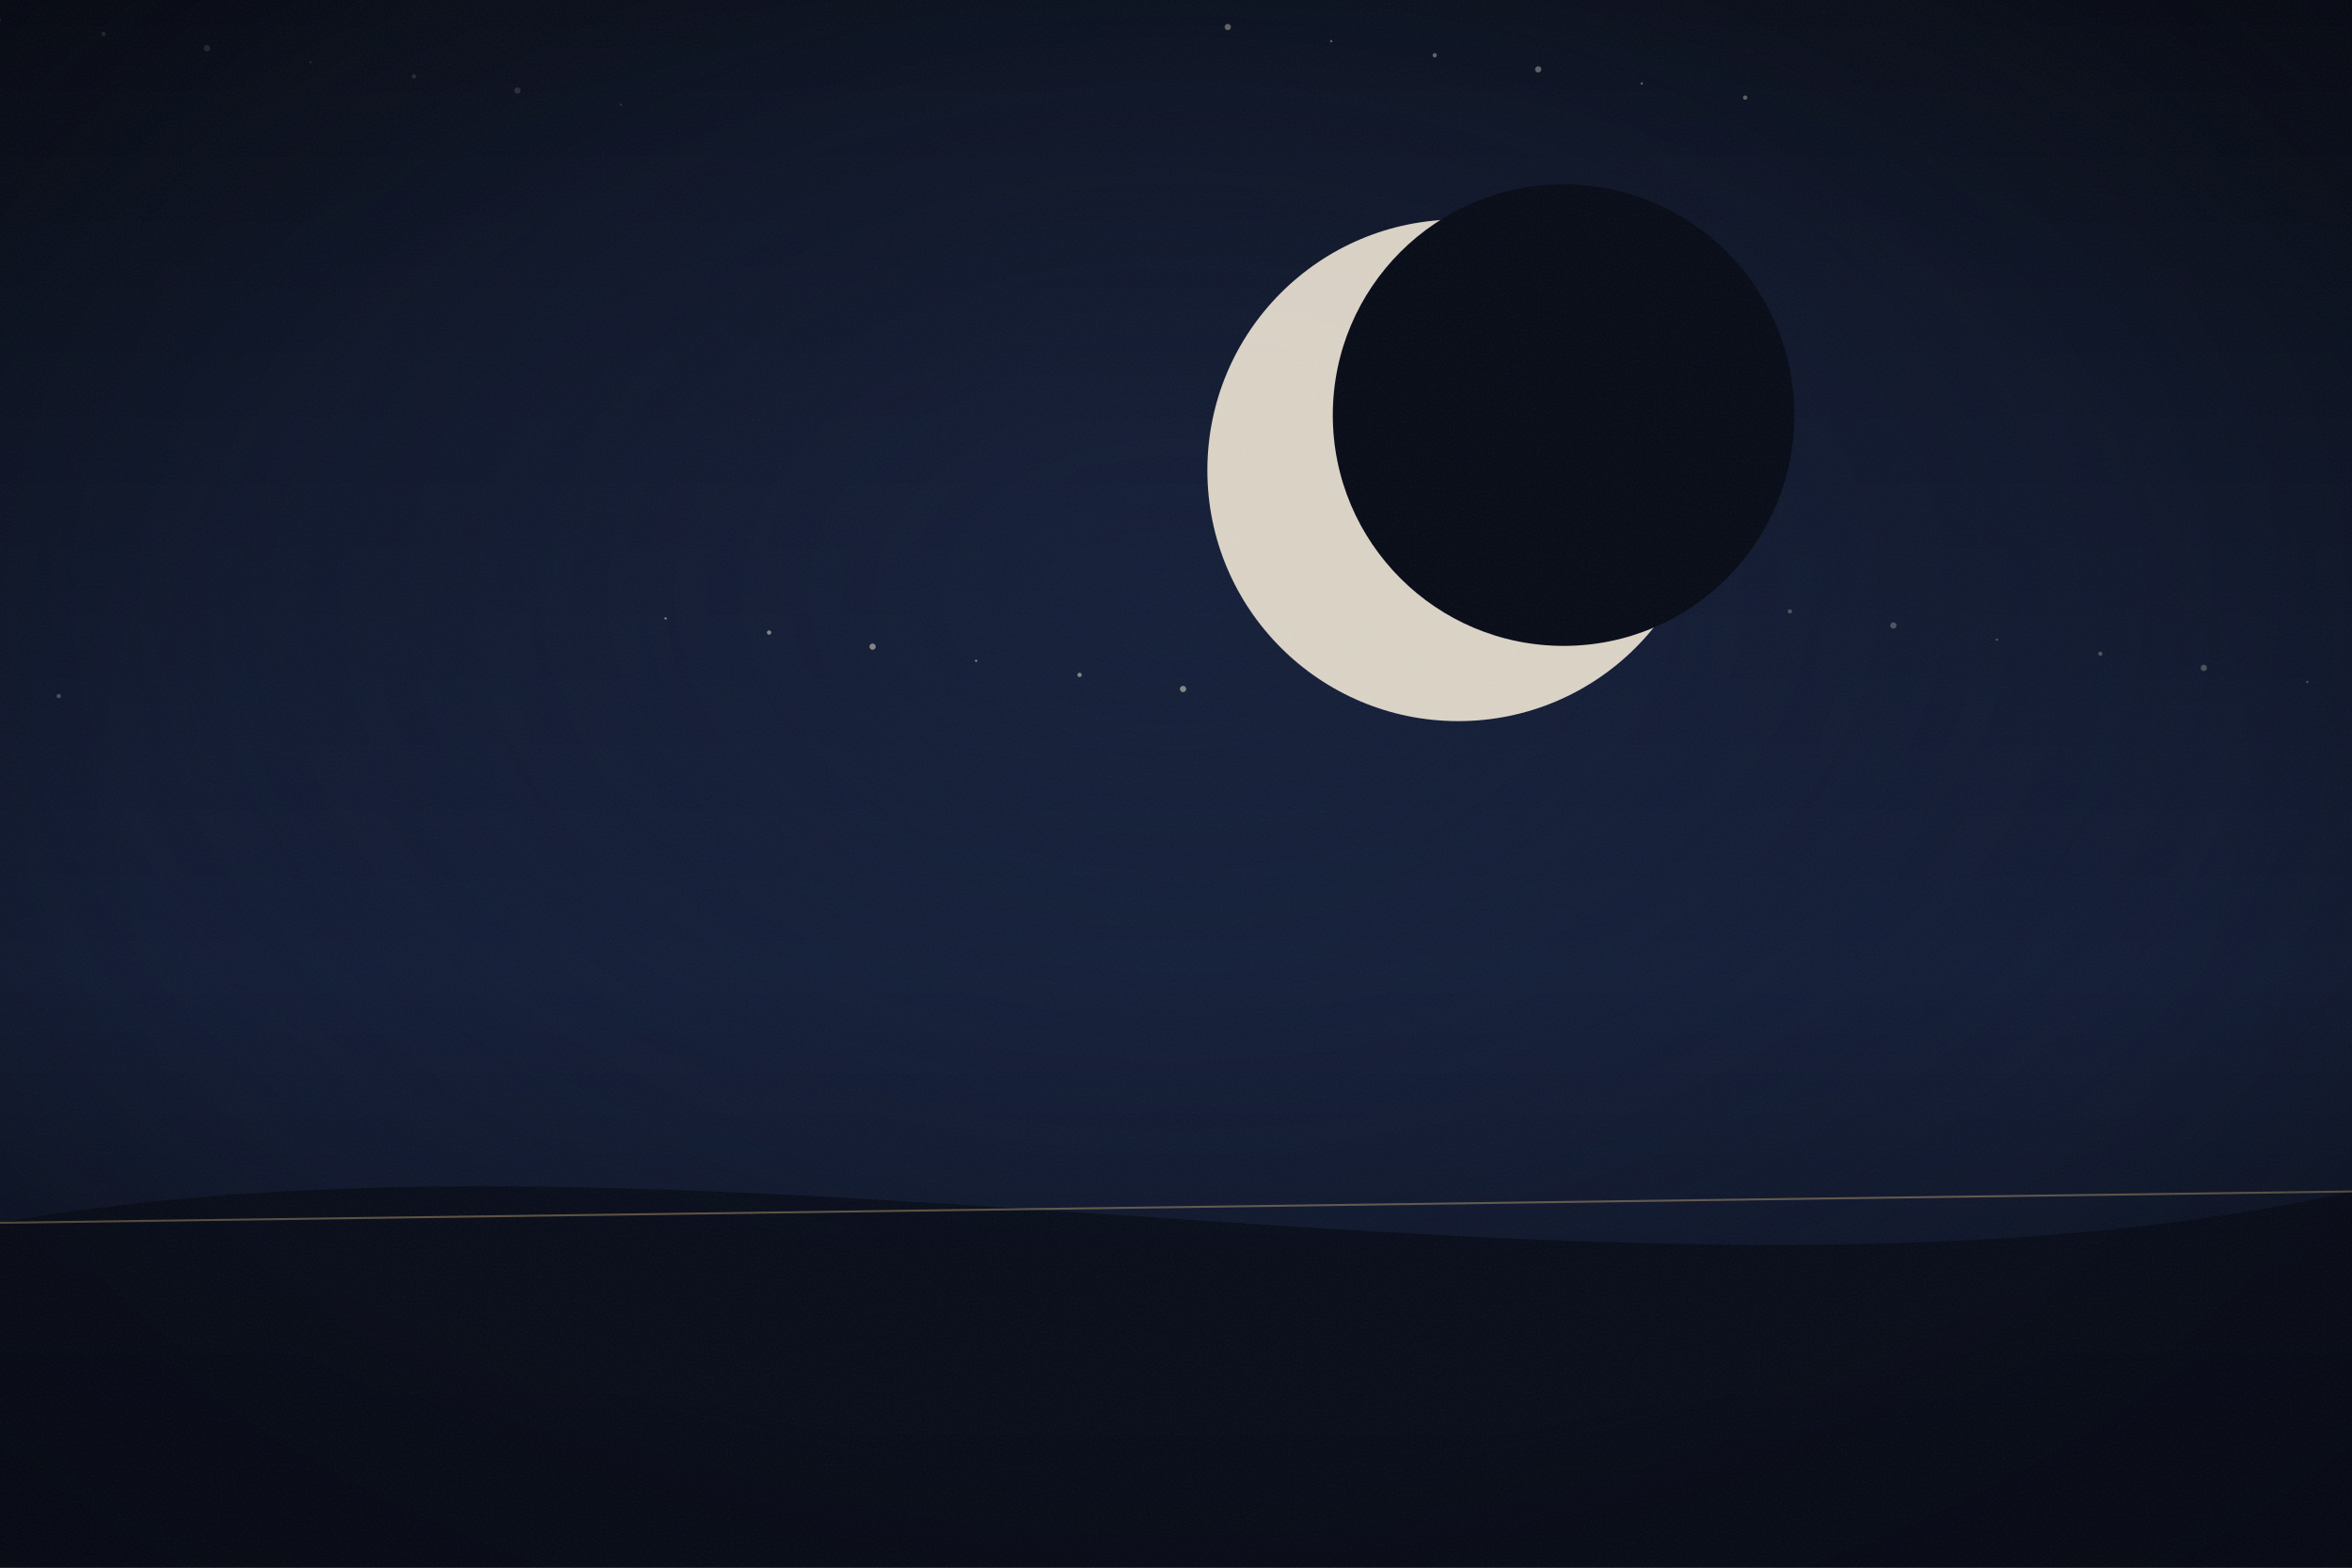
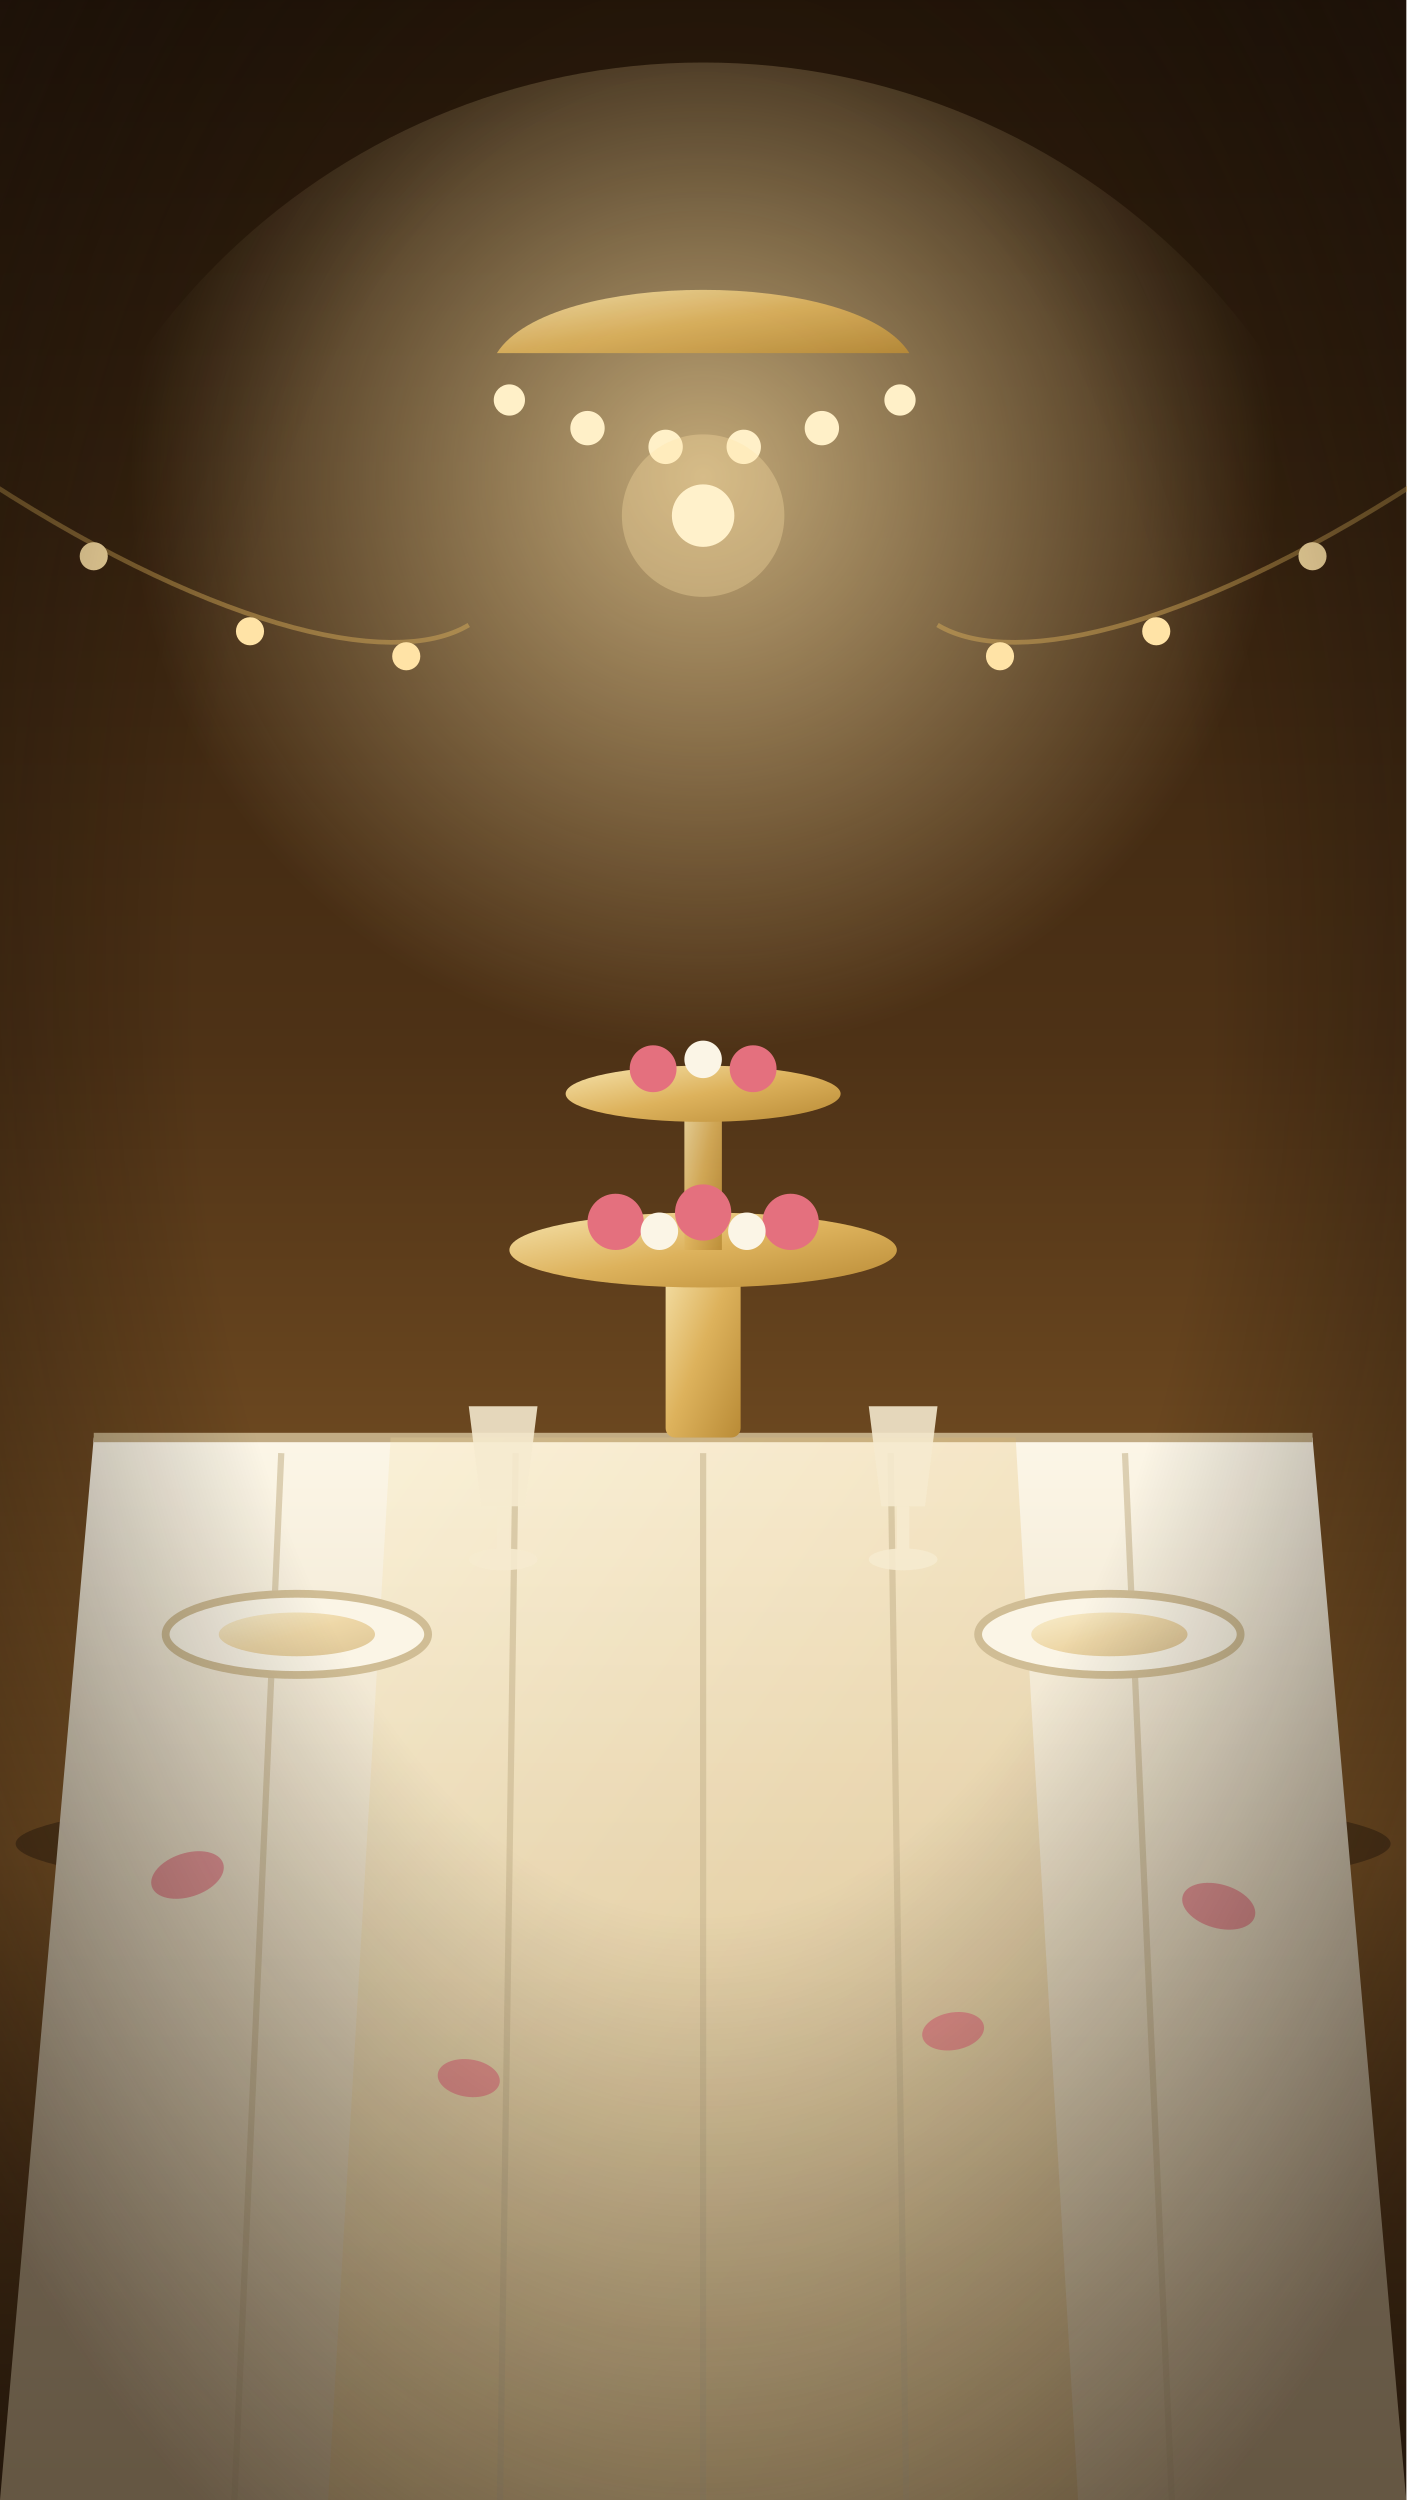
- <svg xmlns="http://www.w3.org/2000/svg" viewBox="0 0 1200 800" width="1200" height="800" role="img">
+ <svg xmlns="http://www.w3.org/2000/svg" viewBox="0 0 900 1600" width="900" height="1600" role="img" aria-label="Illustration of a laid banquet table beneath a chandelier">
  <defs>
-     <linearGradient id="sky-14" x1="0" y1="0" x2="0" y2="1">
-       <stop offset="0%" stop-color="#070B17" />
-       <stop offset="62%" stop-color="#101A32" />
-       <stop offset="100%" stop-color="#070B17" />
+     <linearGradient id="wl-sky" x1="0" y1="0" x2="0" y2="1">
+       <stop offset="0%" stop-color="#241609" />
+       <stop offset="42%" stop-color="#4E3216" />
+       <stop offset="74%" stop-color="#8A5E2A" />
+       <stop offset="100%" stop-color="#2E1D0C" />
    </linearGradient>
-     <radialGradient id="glow-14" cx="50%" cy="38%" r="62%">
-       <stop offset="0%" stop-color="#1B2847" stop-opacity="0.55" />
-       <stop offset="100%" stop-color="#1B2847" stop-opacity="0" />
+     <radialGradient id="wl-glow" cx="50%" cy="30%" r="42%">
+       <stop offset="0%" stop-color="#FFE3A6" stop-opacity="0.7" />
+       <stop offset="100%" stop-color="#FFE3A6" stop-opacity="0" />
    </radialGradient>
-     <filter id="grain-14" x="0" y="0" width="100%" height="100%">
-       <feTurbulence type="fractalNoise" baseFrequency="0.9" numOctaves="3" seed="14" />
-       <feColorMatrix type="saturate" values="0" />
-     </filter>
-     <radialGradient id="vig-14" cx="50%" cy="50%" r="72%">
-       <stop offset="60%" stop-color="#000" stop-opacity="0" />
-       <stop offset="100%" stop-color="#000" stop-opacity="0.3" />
+     <linearGradient id="wl-gold" x1="0" y1="0" x2="1" y2="1">
+       <stop offset="0%" stop-color="#F6E3AC" />
+       <stop offset="50%" stop-color="#DDB25C" />
+       <stop offset="100%" stop-color="#B98B36" />
+     </linearGradient>
+     <linearGradient id="wl-cloth" x1="0" y1="0" x2="0" y2="1">
+       <stop offset="0%" stop-color="#FCF6E7" />
+       <stop offset="100%" stop-color="#D4C09A" />
+     </linearGradient>
+     <radialGradient id="wl-vig" cx="50%" cy="40%" r="70%">
+       <stop offset="52%" stop-color="#000" stop-opacity="0" />
+       <stop offset="100%" stop-color="#1B1009" stop-opacity="0.6" />
    </radialGradient>
  </defs>
-   <rect width="1200" height="800" fill="url(#sky-14)" />
-   <rect width="1200" height="800" fill="url(#glow-14)" />
+   <rect width="900" height="1600" fill="url(#wl-sky)" />
+   <circle cx="450" cy="480" r="440" fill="url(#wl-glow)" />
  <g>
-     <circle cx="0.0" cy="10.2" r="0.6" fill="#EFE7D6" opacity="0.15" />
-     <circle cx="913.2" cy="312.0" r="1.1" fill="#EFE7D6" opacity="0.27" />
-     <circle cx="626.4" cy="13.8" r="1.6" fill="#EFE7D6" opacity="0.39" />
-     <circle cx="339.6" cy="315.6" r="0.6" fill="#EFE7D6" opacity="0.51" />
-     <circle cx="52.8" cy="17.4" r="1.1" fill="#EFE7D6" opacity="0.15" />
-     <circle cx="966.0" cy="319.2" r="1.6" fill="#EFE7D6" opacity="0.27" />
-     <circle cx="679.2" cy="21.0" r="0.6" fill="#EFE7D6" opacity="0.39" />
-     <circle cx="392.4" cy="322.8" r="1.1" fill="#EFE7D6" opacity="0.51" />
-     <circle cx="105.6" cy="24.6" r="1.6" fill="#EFE7D6" opacity="0.15" />
-     <circle cx="1018.8" cy="326.4" r="0.6" fill="#EFE7D6" opacity="0.27" />
-     <circle cx="732.0" cy="28.2" r="1.1" fill="#EFE7D6" opacity="0.39" />
-     <circle cx="445.2" cy="330.0" r="1.6" fill="#EFE7D6" opacity="0.51" />
-     <circle cx="158.4" cy="31.8" r="0.6" fill="#EFE7D6" opacity="0.15" />
-     <circle cx="1071.6" cy="333.6" r="1.1" fill="#EFE7D6" opacity="0.27" />
-     <circle cx="784.8" cy="35.4" r="1.6" fill="#EFE7D6" opacity="0.39" />
-     <circle cx="498.0" cy="337.2" r="0.6" fill="#EFE7D6" opacity="0.51" />
-     <circle cx="211.2" cy="39.0" r="1.1" fill="#EFE7D6" opacity="0.15" />
-     <circle cx="1124.4" cy="340.8" r="1.6" fill="#EFE7D6" opacity="0.27" />
-     <circle cx="837.6" cy="42.6" r="0.6" fill="#EFE7D6" opacity="0.39" />
-     <circle cx="550.8" cy="344.4" r="1.1" fill="#EFE7D6" opacity="0.51" />
-     <circle cx="264.0" cy="46.2" r="1.6" fill="#EFE7D6" opacity="0.15" />
-     <circle cx="1177.2" cy="348.0" r="0.6" fill="#EFE7D6" opacity="0.27" />
-     <circle cx="890.4" cy="49.8" r="1.1" fill="#EFE7D6" opacity="0.39" />
-     <circle cx="603.6" cy="351.6" r="1.6" fill="#EFE7D6" opacity="0.51" />
-     <circle cx="316.8" cy="53.4" r="0.6" fill="#EFE7D6" opacity="0.15" />
-     <circle cx="30.0" cy="355.2" r="1.1" fill="#EFE7D6" opacity="0.27" />
+     <path d="M450 0 L 450 150" stroke="url(#wl-gold)" stroke-width="5" />
+     <path d="M318 226 C 352 172, 548 172, 582 226 Z" fill="url(#wl-gold)" opacity="0.9" />
+     <path d="M292 226 L 608 226" stroke="url(#wl-gold)" stroke-width="6" />
+     <g fill="#FFF0C8">
+       <circle cx="326" cy="256" r="10" />
+       <circle cx="376" cy="274" r="11" />
+       <circle cx="426" cy="286" r="11" />
+       <circle cx="476" cy="286" r="11" />
+       <circle cx="526" cy="274" r="11" />
+       <circle cx="576" cy="256" r="10" />
+     </g>
+     <g stroke="url(#wl-gold)" stroke-width="3" opacity="0.7" fill="none">
+       <path d="M326 256 L 326 226" />
+       <path d="M376 274 L 376 226" />
+       <path d="M426 286 L 426 226" />
+       <path d="M476 286 L 476 226" />
+       <path d="M526 274 L 526 226" />
+       <path d="M576 256 L 576 226" />
+     </g>
+     <circle cx="450" cy="330" r="20" fill="#FFF7DC" />
+     <circle cx="450" cy="330" r="52" fill="#FFE3A6" opacity="0.32" />
+   </g>
+   <path d="M-20 300 C 130 400, 250 430, 300 400" fill="none" stroke="#DDB25C" stroke-width="3" opacity="0.45" />
+   <path d="M920 300 C 770 400, 650 430, 600 400" fill="none" stroke="#DDB25C" stroke-width="3" opacity="0.45" />
+   <g fill="#FFE3A6">
+     <circle cx="60" cy="356" r="9" />
+     <circle cx="160" cy="404" r="9" />
+     <circle cx="260" cy="420" r="9" />
+     <circle cx="840" cy="356" r="9" />
+     <circle cx="740" cy="404" r="9" />
+     <circle cx="640" cy="420" r="9" />
  </g>
  <g>
-     <circle cx="744" cy="240" r="128" fill="#EFE7D6" opacity="0.9" />
-     <circle cx="797.76" cy="211.84" r="117.76" fill="#070B17" />
+     <ellipse cx="450" cy="1180" rx="440" ry="40" fill="#180E07" opacity="0.4" />
+     <path d="M60 920 L 840 920 L 900 1600 L 0 1600 Z" fill="url(#wl-cloth)" />
+     <path d="M60 920 L 840 920" stroke="#C2AC84" stroke-width="6" />
+     <path d="M250 920 L 650 920 L 690 1600 L 210 1600 Z" fill="url(#wl-gold)" opacity="0.24" />
+     <g stroke="#C8B68F" stroke-width="4" opacity="0.6">
+       <path d="M180 930 L 150 1600" />
+       <path d="M330 930 L 320 1600" />
+       <path d="M450 930 L 450 1600" />
+       <path d="M570 930 L 580 1600" />
+       <path d="M720 930 L 750 1600" />
+     </g>
  </g>
-   <path d="M 0 624 C 360 560 840 688 1200 608 L 1200 800 L 0 800 Z" fill="#070B17" opacity="0.85" />
-   <line x1="0" y1="624" x2="1200" y2="608" stroke="#D8B978" stroke-width="1" opacity="0.4" />
-   <rect width="1200" height="800" fill="url(#vig-14)" />
-   <rect width="1200" height="800" filter="url(#grain-14)" opacity="0.05" />
+   <g>
+     <rect x="426" y="800" width="48" height="120" rx="6" fill="url(#wl-gold)" />
+     <ellipse cx="450" cy="800" rx="124" ry="24" fill="url(#wl-gold)" />
+     <rect x="438" y="700" width="24" height="100" fill="url(#wl-gold)" opacity="0.9" />
+     <ellipse cx="450" cy="700" rx="88" ry="18" fill="url(#wl-gold)" />
+     <g fill="#E4707E">
+       <circle cx="394" cy="782" r="18" />
+       <circle cx="450" cy="776" r="18" />
+       <circle cx="506" cy="782" r="18" />
+       <circle cx="418" cy="684" r="15" />
+       <circle cx="482" cy="684" r="15" />
+     </g>
+     <g fill="#FBF5E6">
+       <circle cx="422" cy="788" r="12" />
+       <circle cx="478" cy="788" r="12" />
+       <circle cx="450" cy="678" r="12" />
+     </g>
+   </g>
+   <g>
+     <g fill="#FBF5E6" stroke="#D0BD95" stroke-width="5">
+       <ellipse cx="190" cy="1046" rx="84" ry="26" />
+       <ellipse cx="710" cy="1046" rx="84" ry="26" />
+     </g>
+     <g fill="url(#wl-gold)" opacity="0.45">
+       <ellipse cx="190" cy="1046" rx="50" ry="14" />
+       <ellipse cx="710" cy="1046" rx="50" ry="14" />
+     </g>
+     <g fill="#F6EBCF" opacity="0.88">
+       <path d="M300 900 L 344 900 L 336 964 L 308 964 Z" />
+       <rect x="318" y="964" width="8" height="30" />
+       <ellipse cx="322" cy="998" rx="22" ry="7" />
+       <path d="M556 900 L 600 900 L 592 964 L 564 964 Z" />
+       <rect x="574" y="964" width="8" height="30" />
+       <ellipse cx="578" cy="998" rx="22" ry="7" />
+     </g>
+   </g>
+   <g fill="#E4707E" opacity="0.65">
+     <ellipse cx="120" cy="1200" rx="24" ry="14" transform="rotate(-18 120 1200)" />
+     <ellipse cx="780" cy="1220" rx="24" ry="14" transform="rotate(16 780 1220)" />
+     <ellipse cx="300" cy="1330" rx="20" ry="12" transform="rotate(8 300 1330)" />
+     <ellipse cx="610" cy="1300" rx="20" ry="12" transform="rotate(-10 610 1300)" />
+   </g>
+   <rect width="900" height="1600" fill="url(#wl-vig)" />
</svg>
